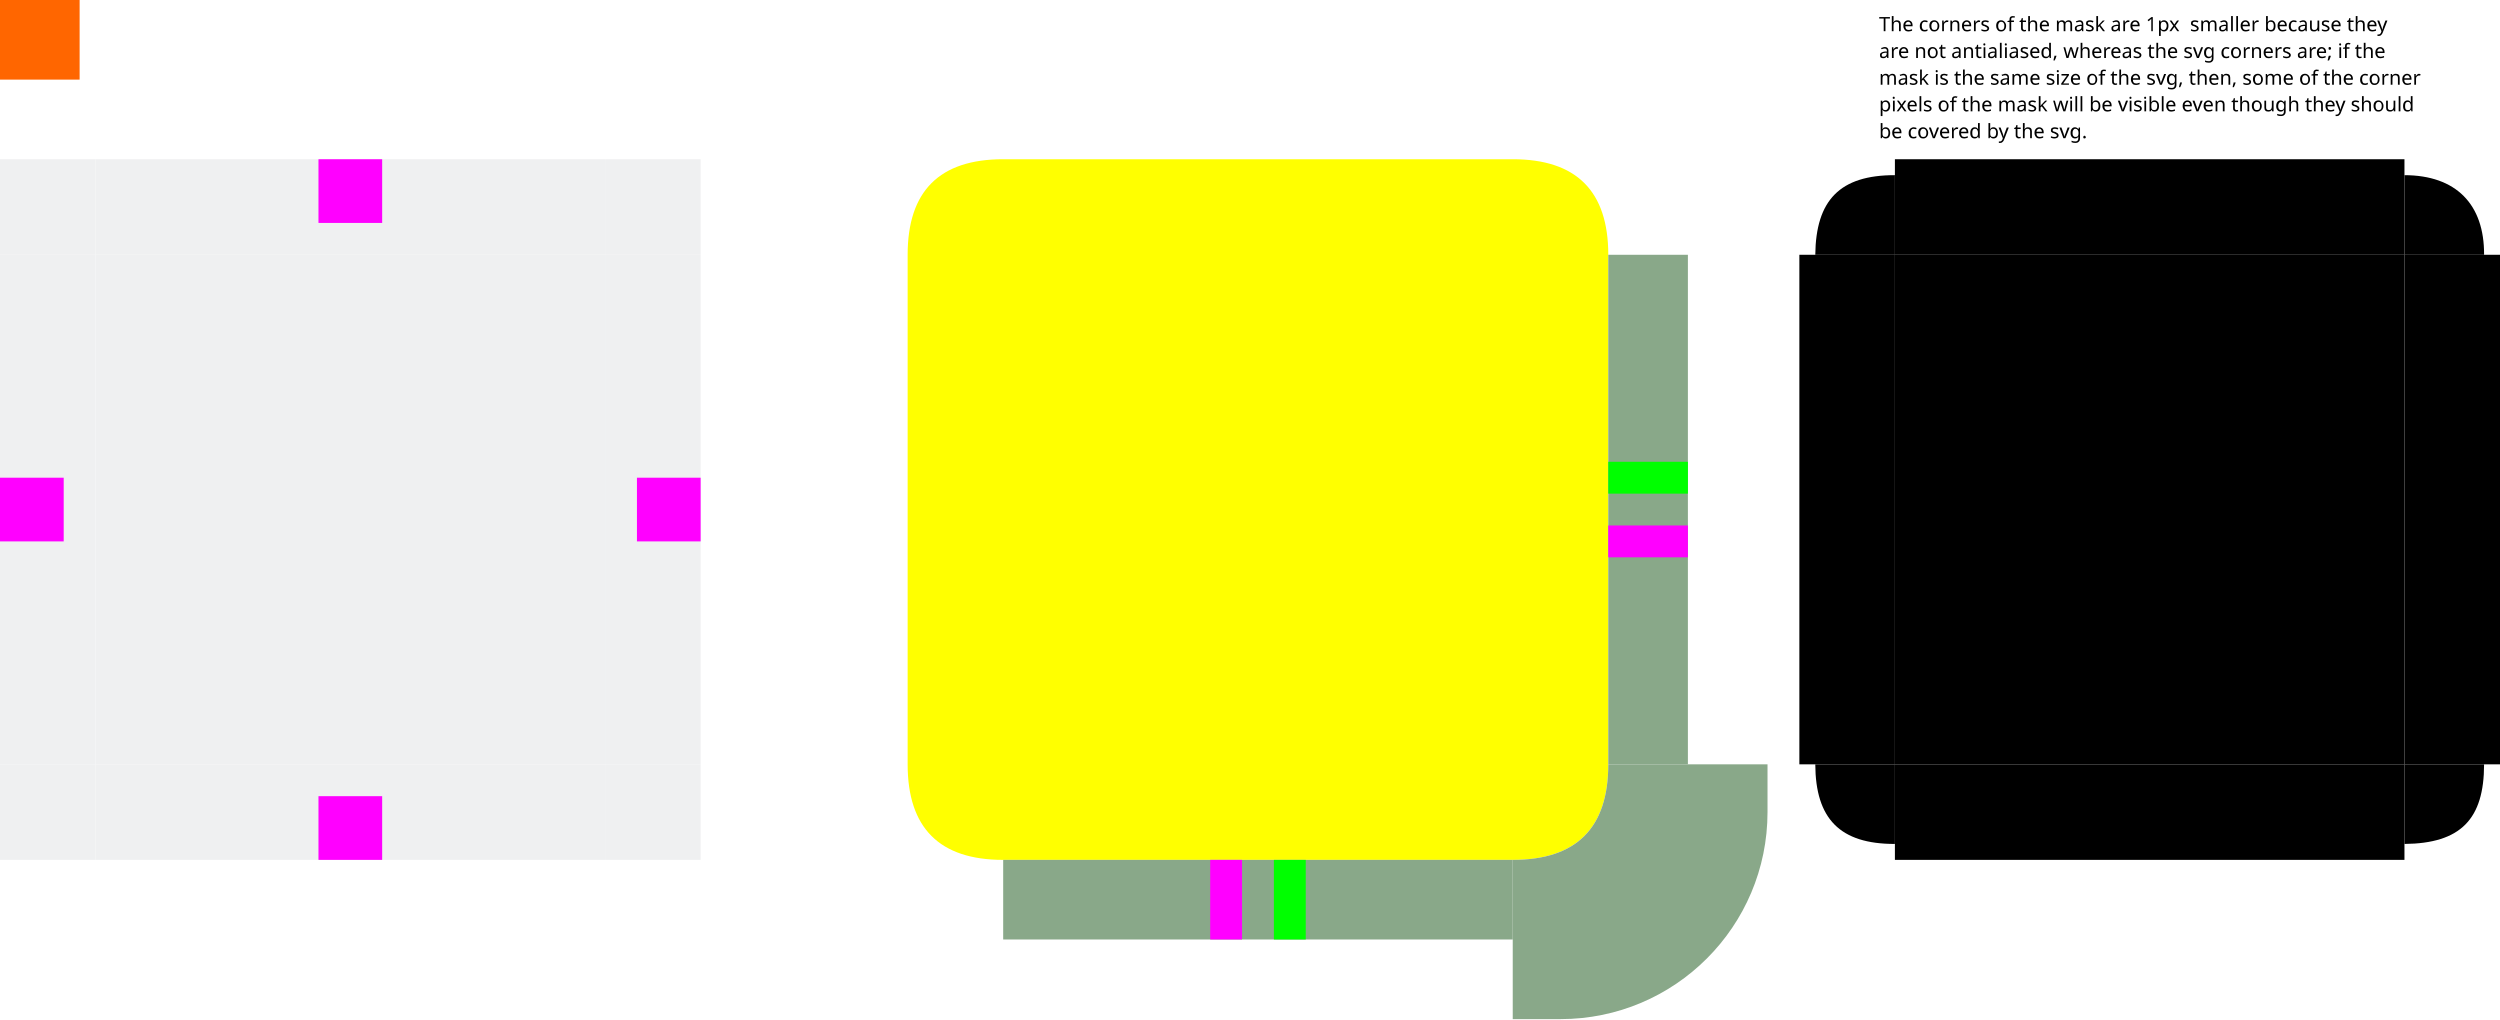
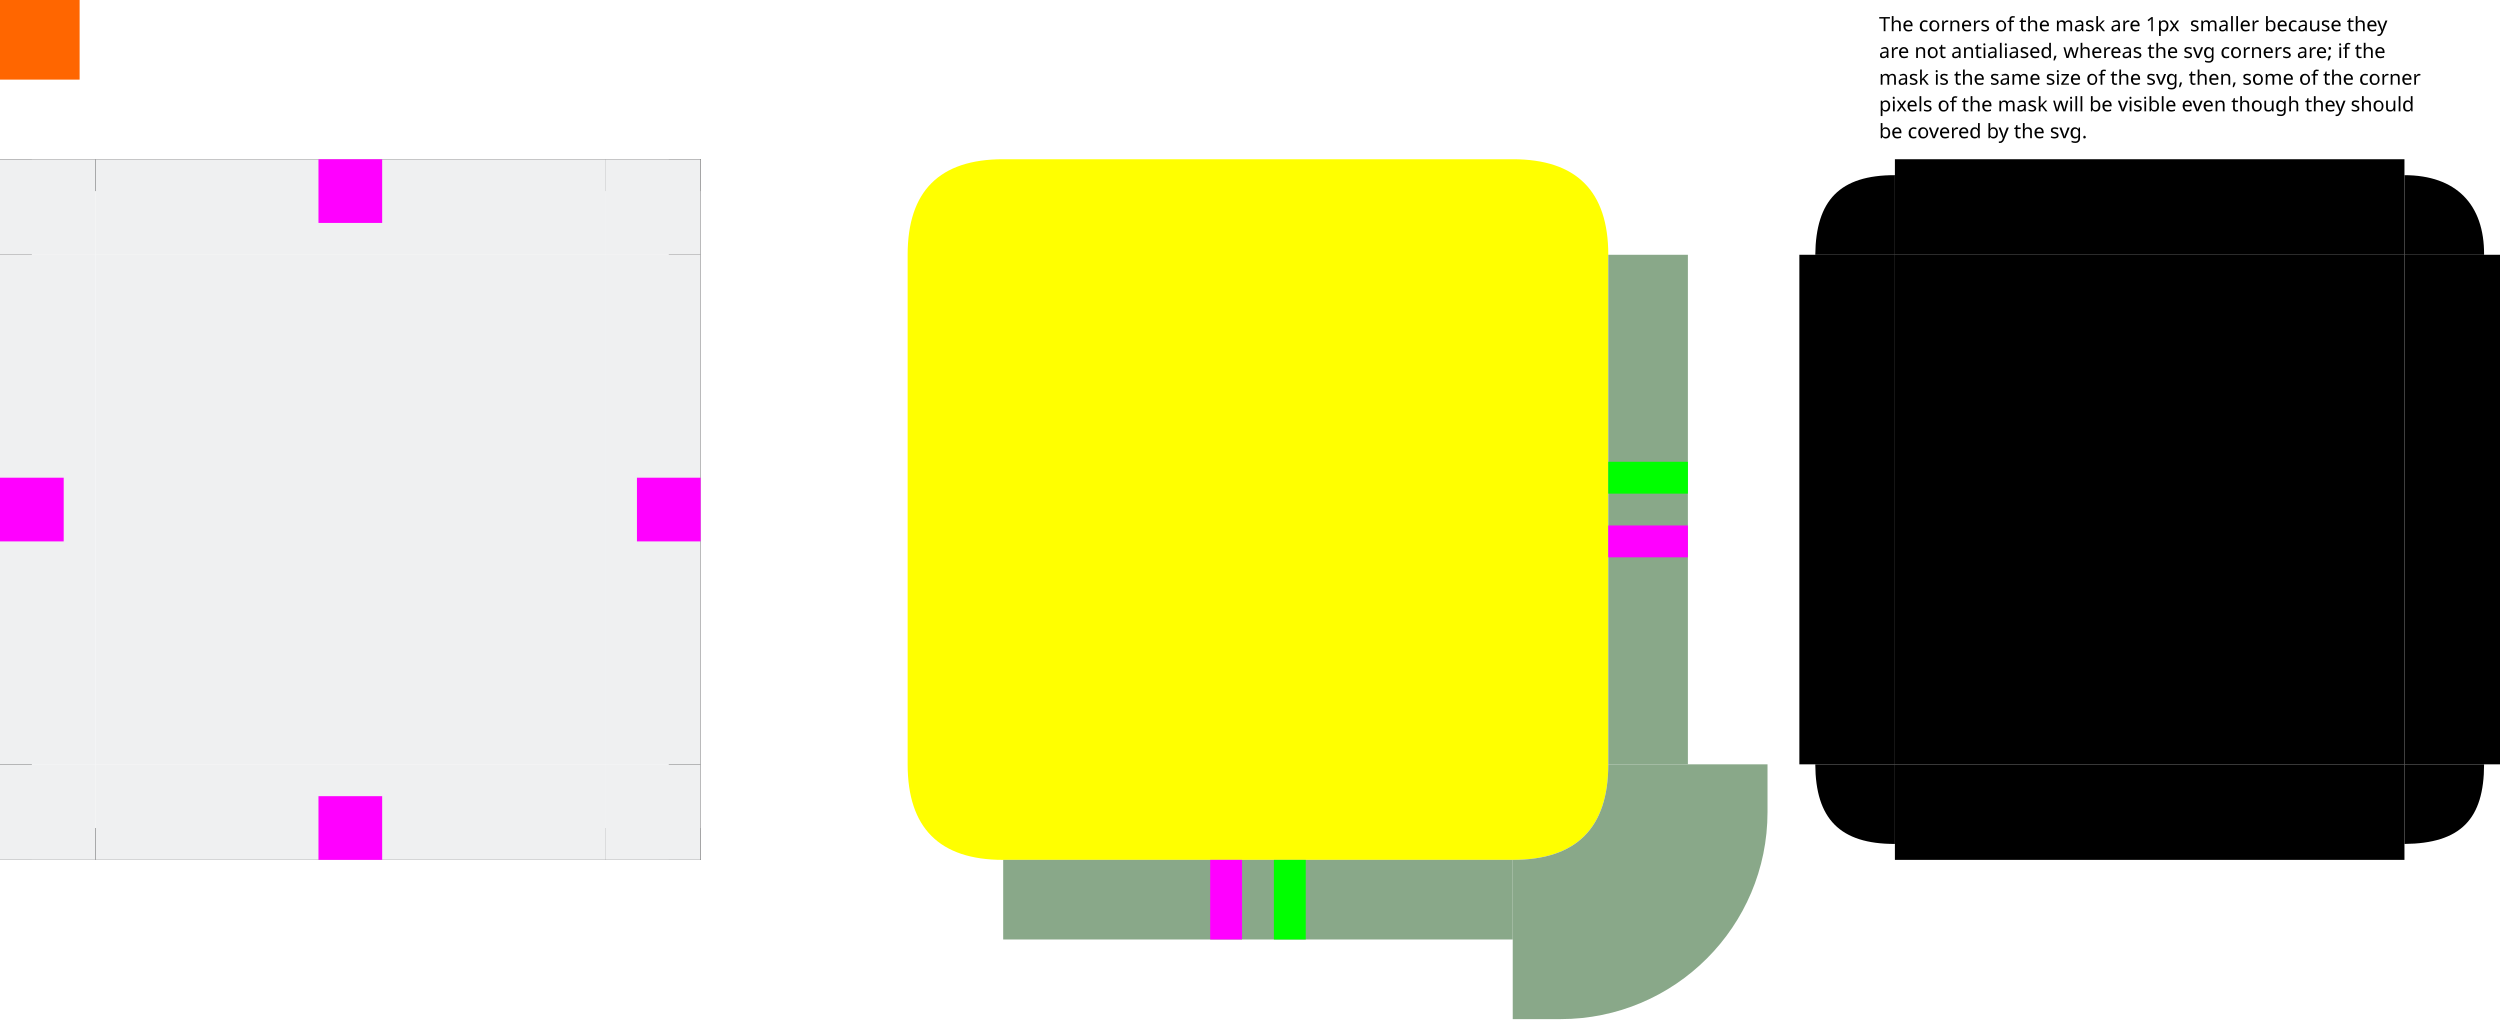
<svg xmlns="http://www.w3.org/2000/svg" xmlns:xlink="http://www.w3.org/1999/xlink" id="svg2" height="64" viewBox="0 0 157 64" width="157" version="1.1">
  <defs id="defs15">
    <style type="text/css" id="current-color-scheme">
            .ColorScheme-Text {
                color:#232629;
                stop-color:#232629;
            }
            .ColorScheme-Background {
                color:#eff0f1;
                stop-color:#eff0f1;
            }
        </style>
    <linearGradient id="shadow-side" gradientUnits="userSpaceOnUse">
      <stop id="stop1762" offset="0" style="stop-color:#000;stop-opacity:.6" />
      <stop id="stop1760" offset=".85" style="stop-color:#000;stop-opacity:.6" />
      <stop id="stop1754" offset="1" style="stop-color:#000;stop-opacity:0" />
    </linearGradient>
    <linearGradient id="shadow-corner" gradientUnits="userSpaceOnUse">
      <stop id="stop11958" offset="0" style="stop-color:#000;stop-opacity:.6" />
      <stop id="stop11960" offset=".85" style="stop-color:#000;stop-opacity:.6" />
      <stop id="stop11970" offset="1" style="stop-color:#000;stop-opacity:0" />
    </linearGradient>
    <radialGradient xlink:href="#shadow-corner" id="radialGradient3268-6-6" cx="93.143" cy="50" fx="93.143" fy="50" r="6.5" gradientUnits="userSpaceOnUse" gradientTransform="matrix(0,2.153846,-2.153846,0,107.6923,-202.6154)" />
    <linearGradient xlink:href="#shadow-side" id="linearGradient4945" gradientUnits="userSpaceOnUse" x1="16" y1="14" x2="16" y2="4" />
    <linearGradient xlink:href="#shadow-side" id="linearGradient1734" gradientUnits="userSpaceOnUse" x1="16" y1="6" x2="16" y2="16" />
    <linearGradient xlink:href="#shadow-side" id="linearGradient1984" gradientUnits="userSpaceOnUse" x1="12" y1="16" x2="2" y2="16" />
    <linearGradient xlink:href="#shadow-side" id="linearGradient8667" gradientUnits="userSpaceOnUse" x1="4" y1="16" x2="14" y2="16" />
    <radialGradient xlink:href="#shadow-corner" id="radialGradient3268" cx="95" cy="50" fx="95" fy="50" r="6.5" gradientUnits="userSpaceOnUse" gradientTransform="matrix(0,2.153846,-2.153846,0,107.6923,-202.6154)" />
    <radialGradient xlink:href="#shadow-corner" id="radialGradient3268-4" cx="95" cy="50" fx="95" fy="50" r="6.5" gradientUnits="userSpaceOnUse" gradientTransform="matrix(0,2.153846,-2.153846,0,107.6923,-202.6154)" />
    <radialGradient xlink:href="#shadow-corner" id="radialGradient3268-6" cx="93.143" cy="50" fx="93.143" fy="50" r="6.5" gradientUnits="userSpaceOnUse" gradientTransform="matrix(0,2.153846,-2.153846,0,107.6923,-202.6154)" />
  </defs>
  <g id="shadow-bottomright-9" transform="translate(95,48)" />
  <rect id="hint-tile-center" height="5" style="fill:#ff6600" width="5" x="0" y="0" />
  <g id="top" transform="translate(6,10)">
+     <rect x="0" y="0" width="32" height="2" fill="#000000" id="border-top" />
    <rect id="rect4152" height="6" style="opacity:1;fill:currentColor" class="ColorScheme-Background" width="32" x="0" y="0" />
    <path style="opacity:0;fill:currentColor" d="M 0,0 V 1 H 32 V 0 Z" id="path1337" class="ColorScheme-Background" fill="currentColor" />
  </g>
  <g id="bottom" transform="translate(6,48)">
+     <rect x="0" y="4" width="32" height="2" fill="#000000" id="border-bottom" />
    <rect id="rect4148" height="6" style="opacity:1;fill:currentColor" class="ColorScheme-Background" width="32" x="0" y="0" />
    <path style="opacity:0;fill:currentColor" d="M 0,5 V 6 H 32 V 5 Z" id="path1671" class="ColorScheme-Background" fill="currentColor" />
  </g>
  <g id="left" transform="translate(0,16)">
+     <rect x="0" y="0" width="2" height="32" fill="#000000" id="border-left" />
    <rect id="rect4144" height="32" style="opacity:1;fill:currentColor" class="ColorScheme-Background" width="6" x="0" y="0" />
    <path style="opacity:0;fill:currentColor" d="M 0,32 H 1 V 0 H 0 Z" id="path1785" class="ColorScheme-Background" fill="currentColor" />
  </g>
  <g id="right" transform="translate(38,16)">
+     <rect x="4" y="0" width="2" height="32" fill="#000000" id="border-right" />
    <rect id="rect4140" height="32" style="opacity:1;fill:currentColor" class="ColorScheme-Background" width="6" x="0" y="0" />
    <path style="opacity:0;fill:currentColor" d="M 5,32 H 6 V 0 H 5 Z" id="path1902" class="ColorScheme-Background" fill="currentColor" />
  </g>
  <g id="center" transform="translate(6,16)">
    <rect id="rect4138" height="32" style="opacity:1;fill:currentColor" class="ColorScheme-Background" width="32" x="0" y="0" />
  </g>
  <g id="topleft" transform="translate(0,10)">
+     <rect x="0" y="0" width="6" height="2" fill="#000000" id="border-topleft-top" />
+     <rect x="0" y="0" width="2" height="6" fill="#000000" id="border-topleft-left" />
    <path d="M 0,0 H 6 V 6 H 0 Z" style="opacity:1;fill:currentColor" class="ColorScheme-Background" id="path3115" />
  </g>
  <g id="topright" transform="translate(38,10)">
+     <rect x="0" y="0" width="6" height="2" fill="#000000" id="border-topright-top" />
+     <rect x="4" y="0" width="2" height="6" fill="#000000" id="border-topright-right" />
    <path d="M 0,0 H 6 V 6 H 0 Z" style="opacity:1;fill:currentColor" class="ColorScheme-Background" id="path3118" />
  </g>
  <g id="bottomleft" transform="translate(0,48)">
+     <rect x="0" y="4" width="6" height="2" fill="#000000" id="border-bottomleft-bottom" />
+     <rect x="0" y="0" width="2" height="6" fill="#000000" id="border-bottomleft-left" />
    <path d="M 0,0 H 6 V 6 H 0 Z" style="opacity:1;fill:currentColor" class="ColorScheme-Background" id="path3124" />
  </g>
  <g id="bottomright" transform="translate(38,48)">
+     <rect x="0" y="4" width="6" height="2" fill="#000000" id="border-bottomright-bottom" />
+     <rect x="4" y="0" width="2" height="6" fill="#000000" id="border-bottomright-right" />
    <path d="M 0,0 H 6 V 6 H 0 Z" style="opacity:1;fill:currentColor" class="ColorScheme-Background" id="path3121" />
  </g>
  <rect id="hint-top-margin" height="4" style="fill:#ff00ff;stroke-width:1" width="4" x="20" y="10" />
  <rect id="hint-bottom-margin" height="4" style="fill:#ff00ff;stroke-width:1" width="4" x="20" y="50" />
  <rect id="hint-right-margin" height="4" style="fill:#ff00ff;stroke-width:1" width="4" x="40" y="30" />
  <rect id="hint-left-margin" height="4" style="fill:#ff00ff;stroke-width:1" width="4" x="0" y="30" />
  <rect id="hint-top-inset" height="9.9999999e-09" style="fill:#00ff00" width="4" x="20" y="10" />
  <rect id="hint-bottom-inset" height="9.9999999e-09" style="fill:#00ff00" width="4" x="20" y="54" />
  <rect id="hint-left-inset" height="4" style="fill:#00ff00" width="9.9999999e-09" x="0" y="30" />
  <rect id="hint-right-inset" height="4" style="fill:#00ff00" width="9.9999999e-09" x="44" y="30" />
  <rect id="mask-top" height="6" width="32" x="119" y="10" />
  <rect id="mask-center" height="32" width="32" x="119" y="16" />
  <rect id="mask-bottom" height="6" transform="scale(1,-1)" width="32" x="119" y="-54" />
  <rect id="mask-left" height="32" width="6" x="113" y="16" />
  <rect id="mask-right" height="32" width="6" x="151" y="16" />
  <path id="mask-topleft" d="m 114,16 h -1 6 v -6 1 c -3.457,-0.005 -4.963,1.573 -5,5 z" />
  <g id="shadow-center" transform="translate(63,16)">
    <rect id="rect4908" height="32" style="opacity:0.001;fill-opacity:0.001" width="32" x="0" y="0" />
  </g>
  <path style="fill:#ffff00;stroke-width:2;stroke-linecap:round" d="m 63,10 h 32 c 4,0 6,2 6,6 v 32 c 0,4 -2,6 -6,6 H 63 c -4,0 -6,-2 -6,-6 V 16 c 0,-4 2,-6 6,-6 z" id="path838" />
  <g id="shadow-topleft" transform="rotate(180,31.5,8)">
    <path d="M 0,0 H 6 V 6 H 0 Z" style="opacity:0.001;fill:#000000;fill-opacity:0.004" id="path95-4-2" />
    <path id="path2368-7-5" style="opacity:0" d="M 6,0 C 6,4 4,6 0,6 V 16 H 3 C 10.18,16 16,10.18 16,3 V 0 Z" />
  </g>
  <g id="shadow-top" transform="translate(63)">
    <rect id="st" height="10" width="32" style="opacity:0" x="0" y="0" />
    <rect id="rect1546" height="6" style="opacity:0.001;fill:#000000;fill-opacity:0.004;fill-rule:evenodd" width="32" y="10" x="0" />
  </g>
  <g id="shadow-bottom" transform="translate(63,48)">
    <rect id="rect1546-6" height="6" style="opacity:0.001;fill:#000000;fill-opacity:0.004;fill-rule:evenodd" width="32" x="0" y="0" />
    <rect id="sb" height="5" width="32" y="6" style="opacity:1;fill:#89A889" x="0" />
  </g>
  <g id="shadow-left" transform="translate(47,16)">
    <rect id="sl" height="32" width="10" style="opacity:0" x="0" y="0" />
    <rect id="rect1546-3-7" height="32" style="opacity:0.001;fill:#000000;fill-opacity:0.004;fill-rule:evenodd" width="6" x="10" y="0" />
  </g>
  <g id="shadow-right" transform="translate(95,16)">
    <rect id="rect1546-3" height="32" style="opacity:0.001;fill:#000000;fill-opacity:0.004;fill-rule:evenodd" width="6" x="0" y="0" />
    <rect id="sr" height="32" width="5" x="6" style="opacity:1;fill:#89A889" y="0" />
  </g>
  <rect id="shadow-hint-top-margin" height="0" style="fill:#ff00ff" width="2" x="76" y="0" />
  <rect id="shadow-hint-bottom-margin" height="5" style="fill:#ff00ff" width="2" x="76" y="54" />
  <rect id="shadow-hint-right-margin" height="2" style="fill:#ff00ff" width="5" x="101" y="33" />
  <rect id="shadow-hint-left-margin" height="2" style="fill:#ff00ff" width="0" x="47" y="29" />
  <rect id="shadow-hint-top-inset" height="0" style="fill:#00ff00" width="2" x="80" y="0" />
  <rect id="shadow-hint-bottom-inset" height="5" style="fill:#00ff00" width="2" x="80" y="54" />
  <rect id="shadow-hint-right-inset" height="2" style="fill:#00ff00" width="5" x="101" y="29" />
  <rect id="shadow-hint-left-inset" height="2" style="fill:#00ff00" width="0" x="47" y="33" />
  <g id="shadow-bottomright" transform="translate(95,48)">
    <path d="M 0,6 V 0 H 6 C 6,3.999 3.98,6 0,6 Z" style="opacity:0.001;fill:#000000;fill-opacity:0.004" id="path95" />
    <path id="path2368" style="opacity:1;fill:#89A889" d="M 6,0 C 6,4 4,6 0,6 V 16 H 3 C 10.18,16 16,10.18 16,3 V 0 Z" />
  </g>
  <g id="shadow-bottomleft" transform="matrix(-1,0,0,1,63,48)">
    <path d="M 3,6 H 0 V 0 H 6 V 3 C 6,4.657 4.657,6 3,6 Z" style="opacity:0.001;fill:#000000;fill-opacity:0.004" id="path95-1" />
    <path id="path2368-0" style="opacity:0" d="M 6,0 C 6,3.999 3.995,6 0,6 V 16 H 3 C 10.18,16 16,10.18 16,3 V 0 Z" />
  </g>
  <g id="shadow-topright" transform="matrix(1,0,0,-1,95,16)">
    <path d="M 3,6 H 0 V 0 H 6 V 3 C 6,4.657 4.657,6 3,6 Z" style="opacity:0.001;fill:#000000;fill-opacity:0.004" id="path95-4" />
    <path id="path2368-7" style="opacity:0" d="M 6,0 C 6,3.988 3.974,6 0,6 V 16 H 3 C 10.18,16 16,10.18 16,3 V 0 Z" />
  </g>
  <path id="mask-topright" d="m 156,16 h 1 -6 v -6 1 c 3.233,0.006 5.021,1.824 5,5 z" />
  <path id="mask-bottomright" d="m 156,48 h 1 -6 v 6 -1 c 3.531,-0.032 5,-1.554 5,-5 z" />
  <path id="mask-bottomleft" d="m 114,48 h -1 6 v 6 -1 c -3.457,0.005 -4.984,-1.58 -5,-5 z" />
  <text xml:space="preserve" style="font-stretch:condensed;font-size:1.252px;font-family:Impact;-inkscape-font-specification:'Impact Condensed';text-align:start;text-anchor:start;fill:#ff0000;stroke:#000000;stroke-width:5.729;stroke-linecap:round" x="118" y="1.958" id="text1204">
    <tspan id="tspan1202" x="118" y="1.958" style="font-style:normal;font-variant:normal;font-weight:normal;font-stretch:normal;font-size:1.252px;font-family:'Noto Sans';-inkscape-font-specification:'Noto Sans';text-align:start;text-anchor:start;fill:#000000;stroke:none;stroke-width:5.729">The corners of the mask are 1px  smaller because they</tspan>
    <tspan x="118" y="3.637" style="font-style:normal;font-variant:normal;font-weight:normal;font-stretch:normal;font-size:1.252px;font-family:'Noto Sans';-inkscape-font-specification:'Noto Sans';text-align:start;text-anchor:start;fill:#000000;stroke:none;stroke-width:5.729" id="tspan1358">are not antialiased, whereas the svg corners are; if the</tspan>
    <tspan x="118" y="5.317" style="font-style:normal;font-variant:normal;font-weight:normal;font-stretch:normal;font-size:1.252px;font-family:'Noto Sans';-inkscape-font-specification:'Noto Sans';text-align:start;text-anchor:start;fill:#000000;stroke:none;stroke-width:5.729" id="tspan1360">mask is the same size of the svg, then, some of the corner</tspan>
    <tspan x="118" y="6.996" style="font-style:normal;font-variant:normal;font-weight:normal;font-stretch:normal;font-size:1.252px;font-family:'Noto Sans';-inkscape-font-specification:'Noto Sans';text-align:start;text-anchor:start;fill:#000000;stroke:none;stroke-width:5.729" id="tspan1362">pixels of the mask will be visible even though they should</tspan>
    <tspan x="118" y="8.676" style="font-style:normal;font-variant:normal;font-weight:normal;font-stretch:normal;font-size:1.252px;font-family:'Noto Sans';-inkscape-font-specification:'Noto Sans';text-align:start;text-anchor:start;fill:#000000;stroke:none;stroke-width:5.729" id="tspan1364">be covered by the svg.</tspan>
  </text>
</svg>
